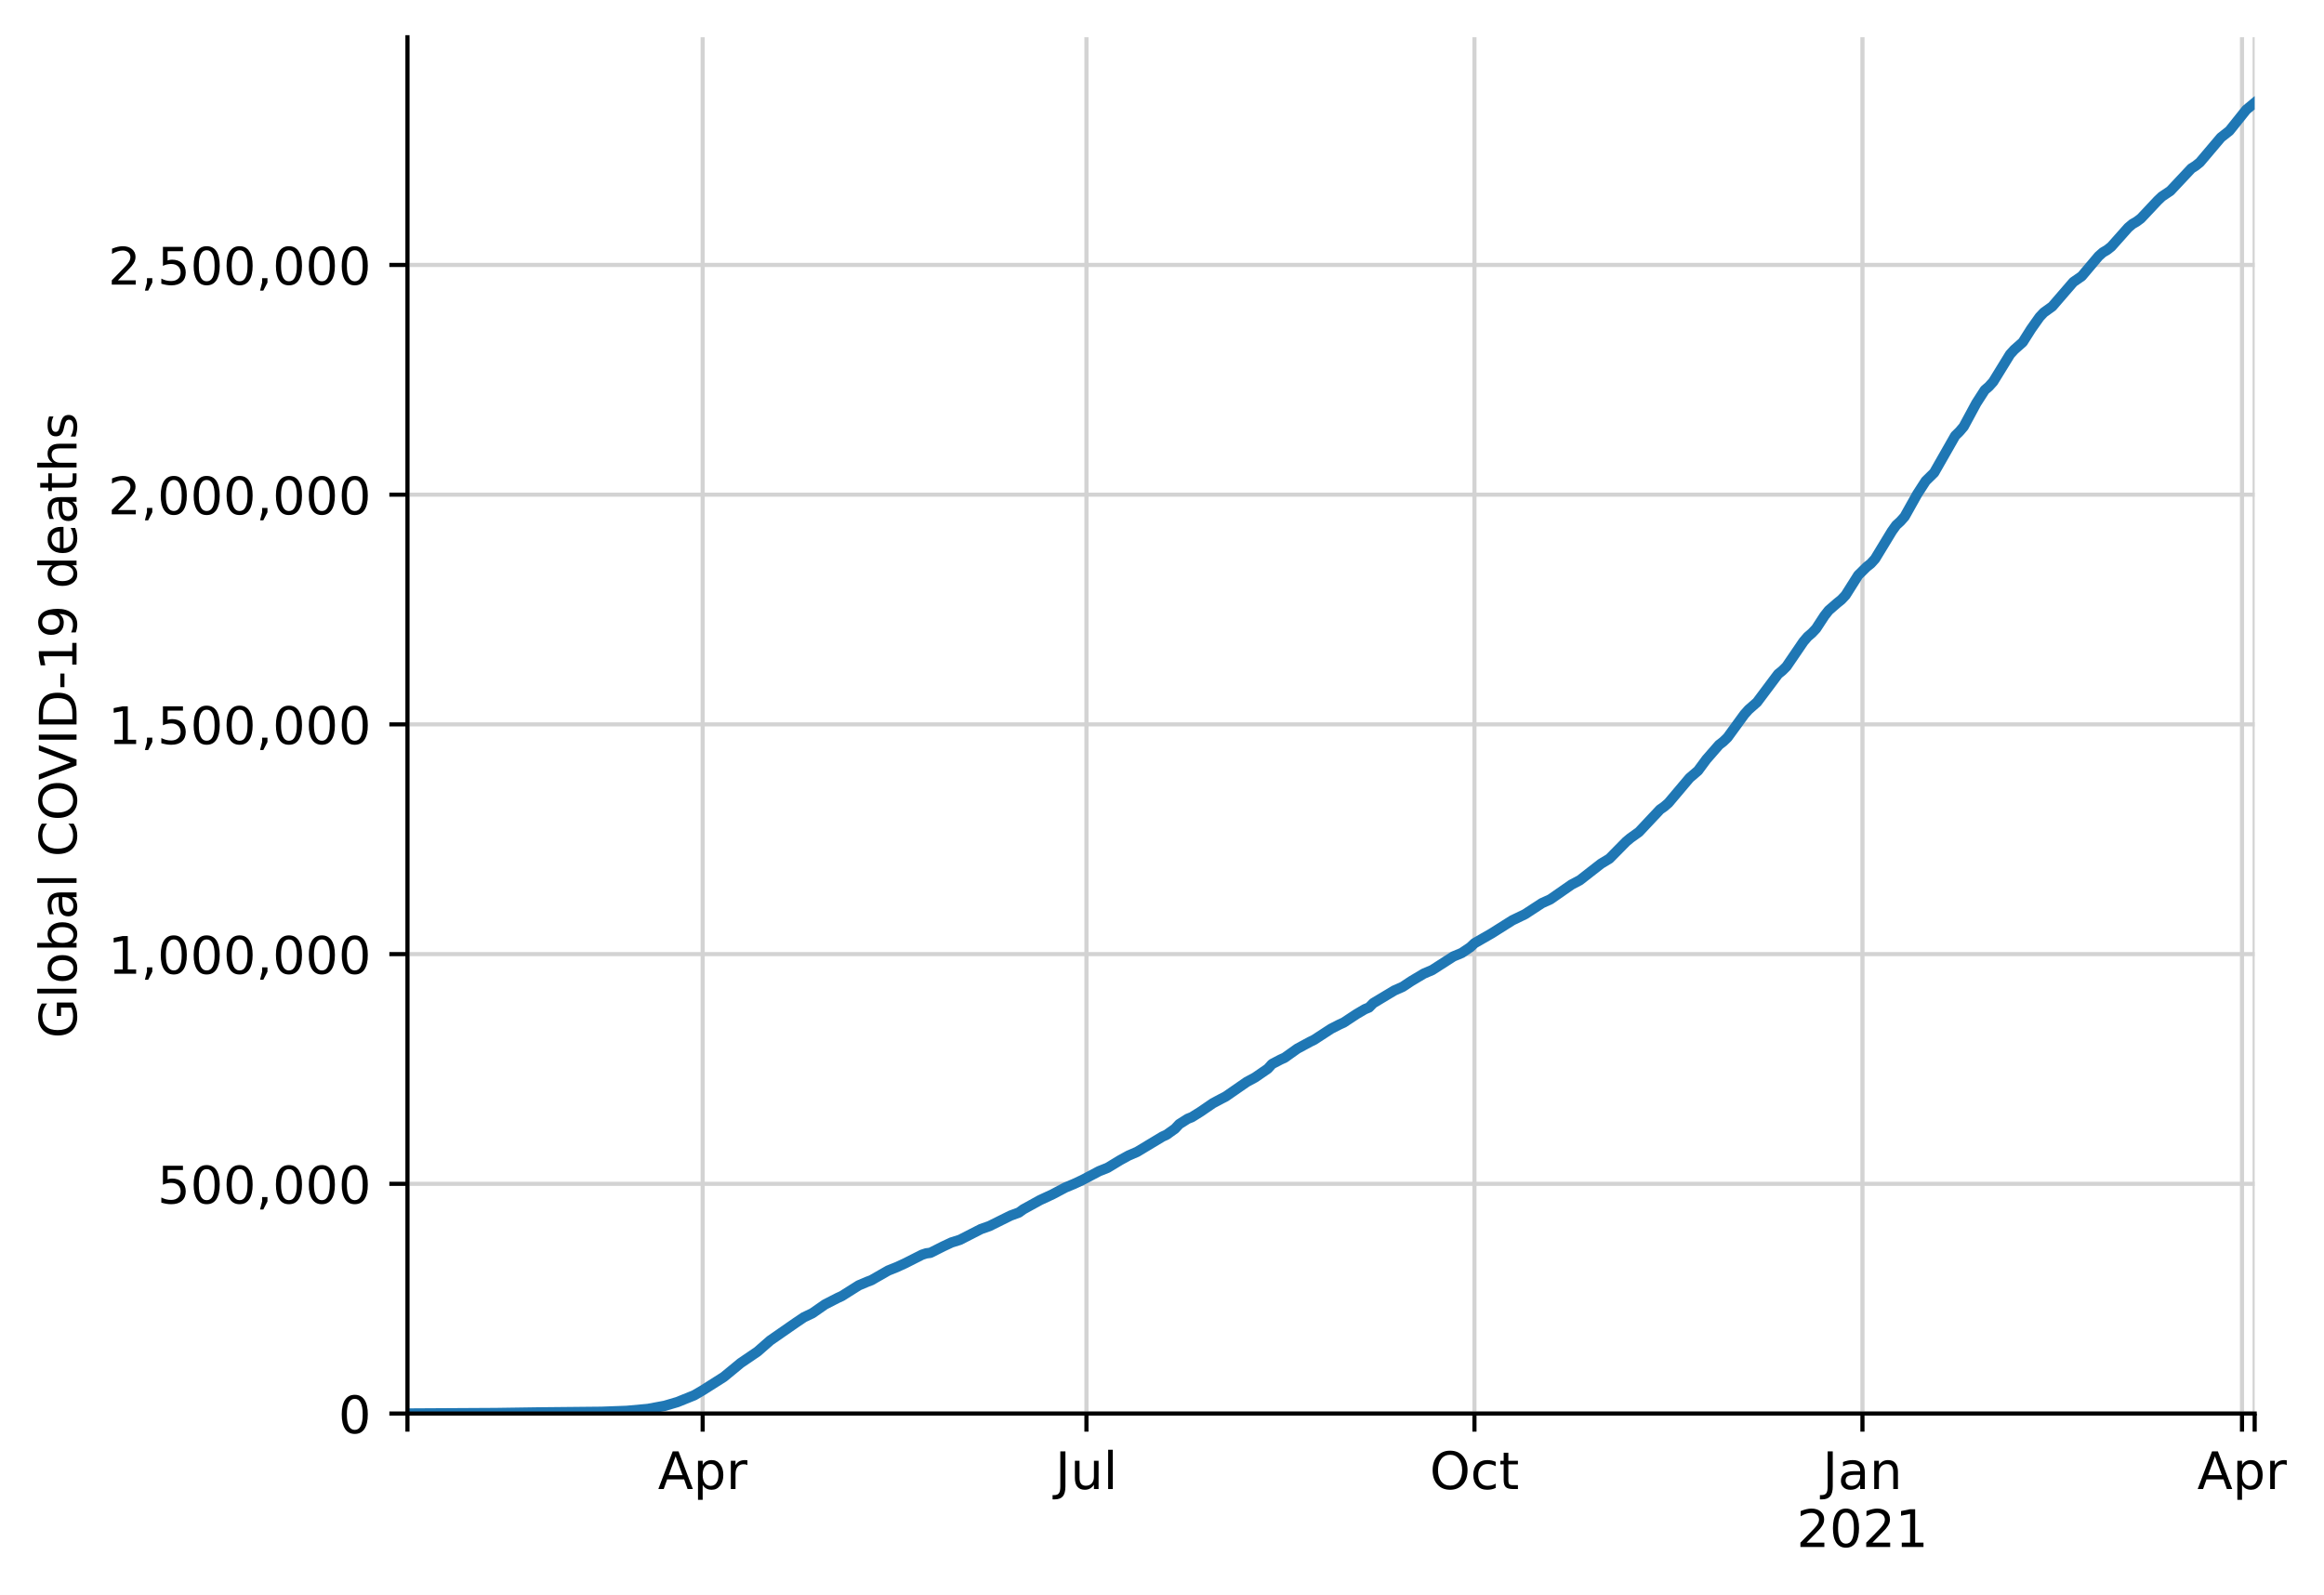
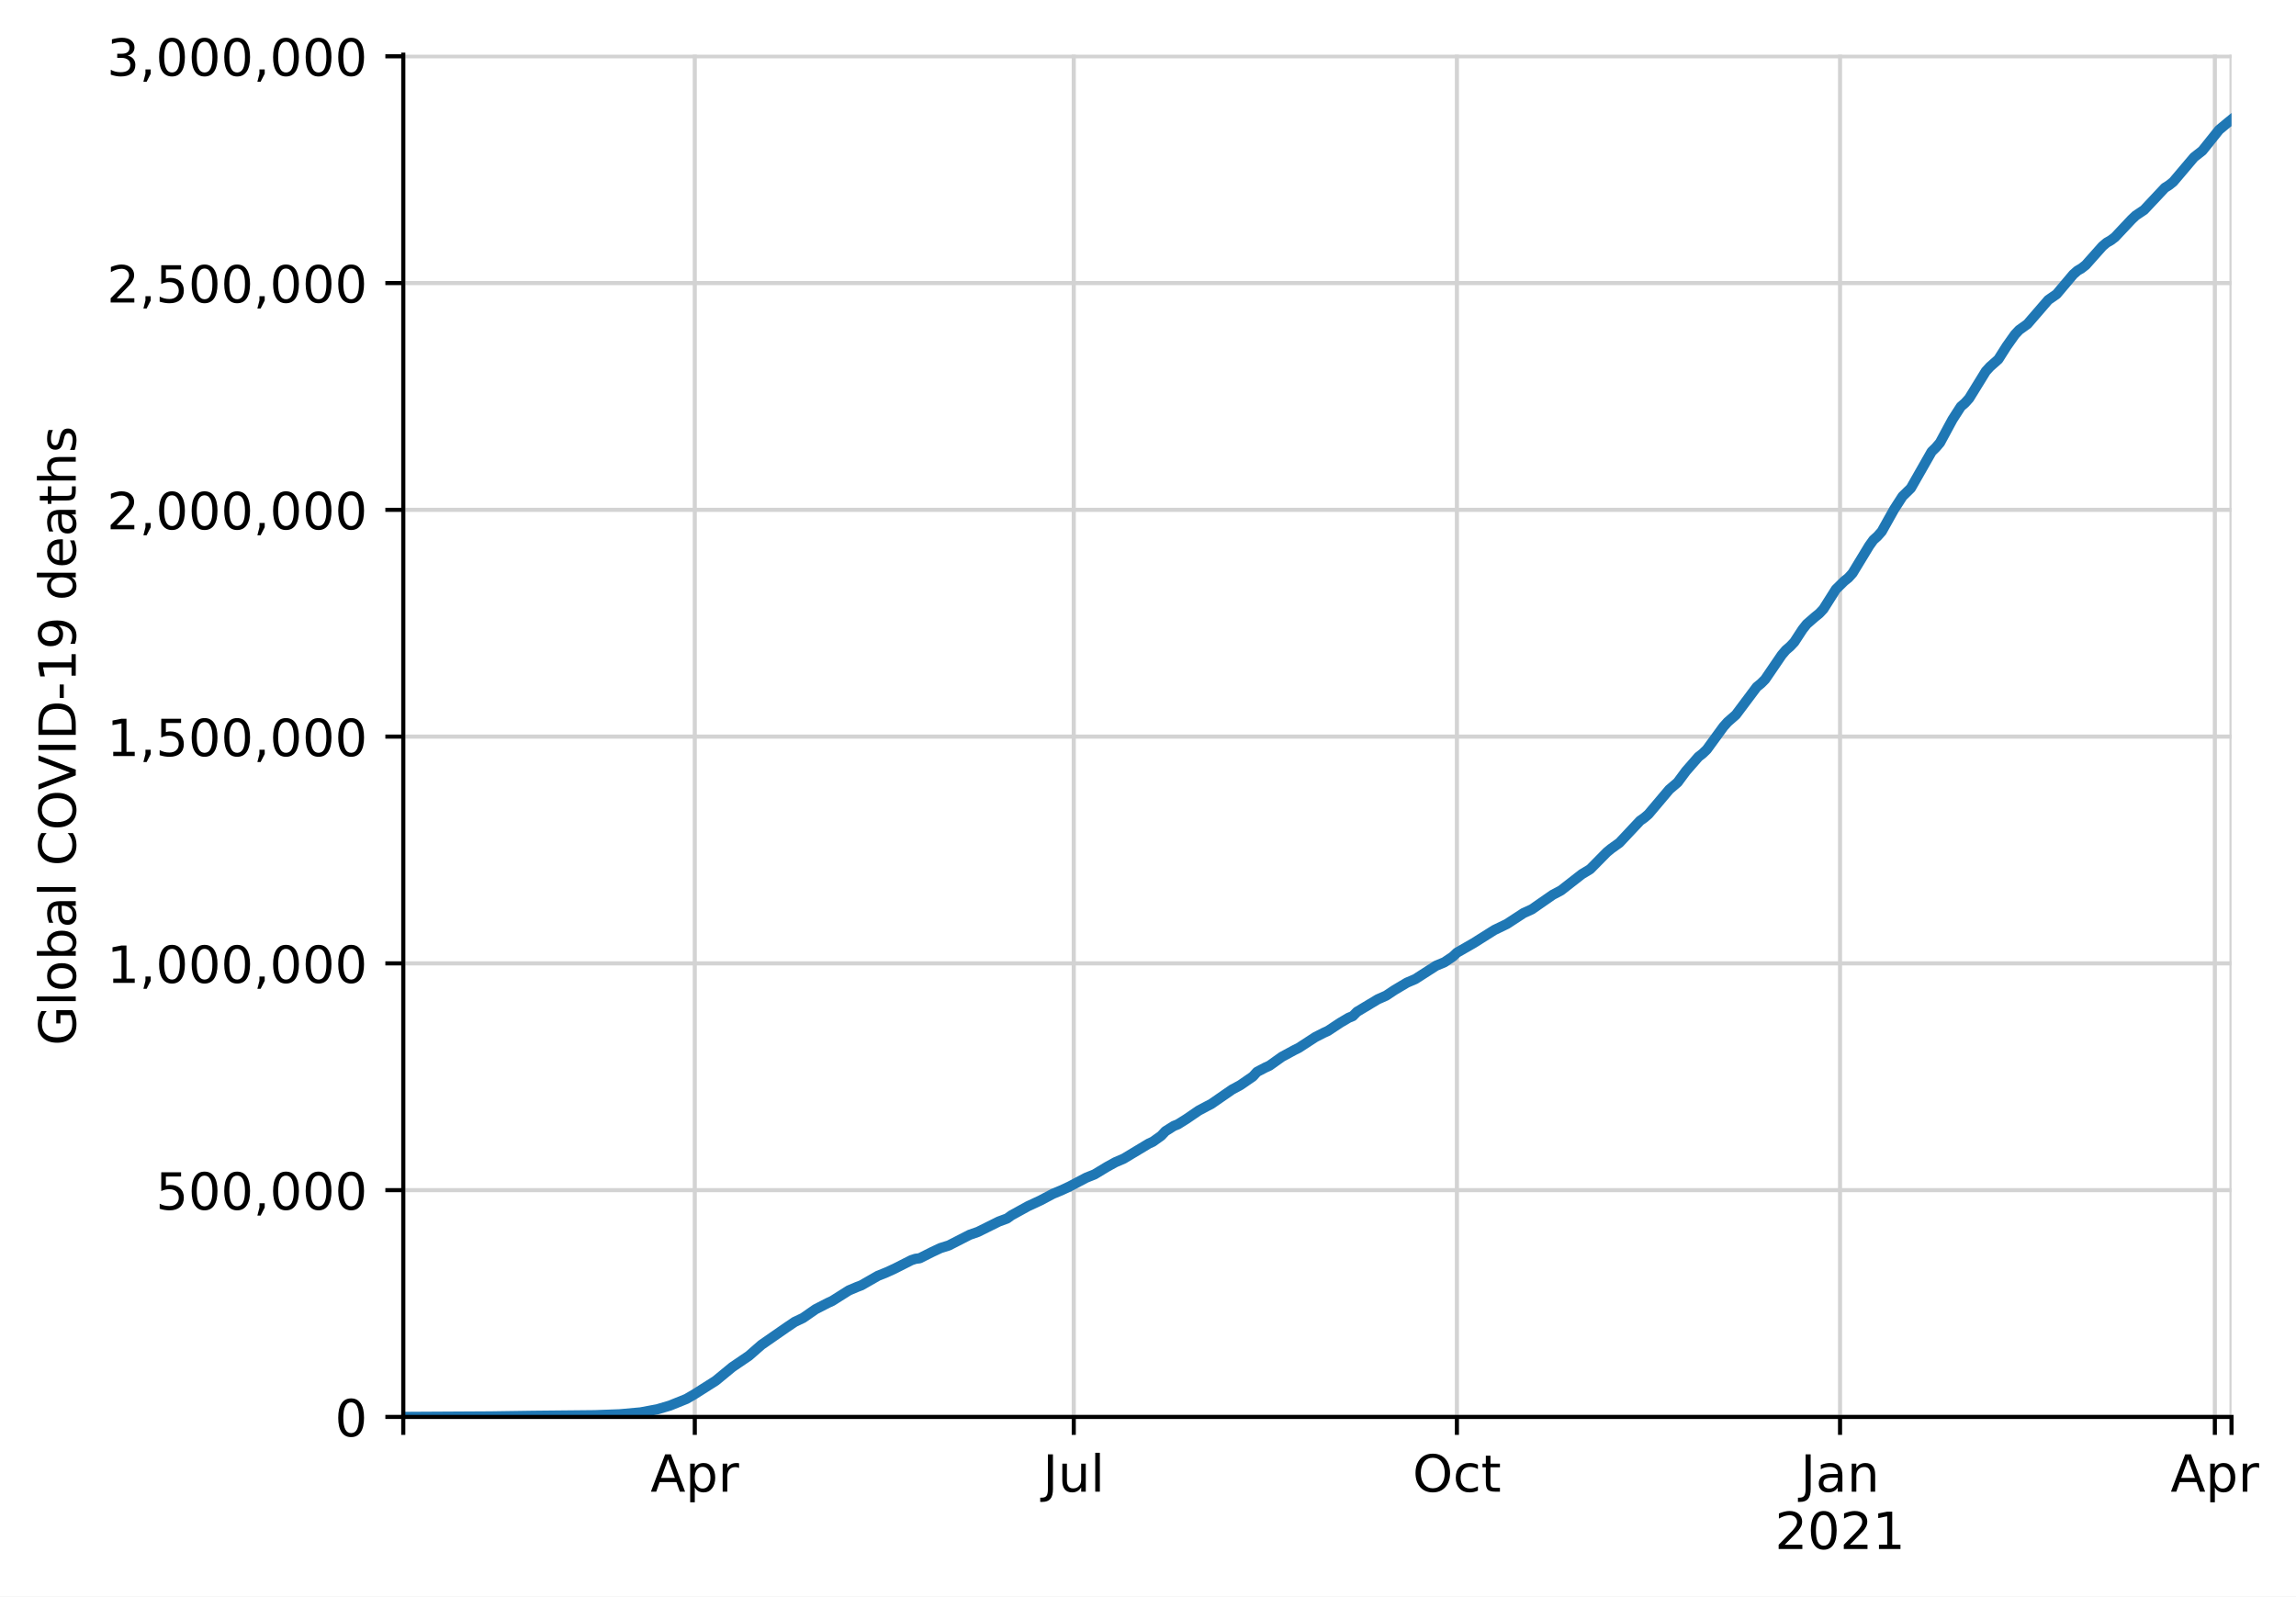
- <svg xmlns="http://www.w3.org/2000/svg" xmlns:xlink="http://www.w3.org/1999/xlink" height="308.388pt" version="1.1" viewBox="0 0 449.296 308.388" width="449.296pt">
+ <svg xmlns="http://www.w3.org/2000/svg" xmlns:xlink="http://www.w3.org/1999/xlink" height="311.87pt" version="1.1" viewBox="0 0 448.488 311.87" width="448.488pt">
  <defs>
    <style type="text/css">
*{stroke-linecap:butt;stroke-linejoin:round;}
  </style>
  </defs>
  <g id="figure_1">
    <g id="patch_1">
-       <path d="M 0 308.388  L 449.296 308.388  L 449.296 0  L 0 0  z " style="fill:#ffffff;" />
+       <path d="M 0 311.87  L 448.488 311.87  L 448.488 0  L 0 0  z " style="fill:#ffffff;" />
    </g>
    <g id="axes_1">
      <g id="patch_2">
-         <path d="M 78.772 273.312  L 435.892 273.312  L 435.892 7.2  L 78.772 7.2  z " style="fill:#ffffff;" />
+         <path d="M 78.772 276.794  L 435.892 276.794  L 435.892 10.682  L 78.772 10.682  z " style="fill:#ffffff;" />
      </g>
      <g id="matplotlib.axis_1">
        <g id="xtick_1">
          <g id="line2d_1">
-             <path clip-path="url(#pf8156d04ae)" d="M 78.772 273.312  L 78.772 7.2  " style="fill:none;stroke:#d3d3d3;stroke-linecap:square;stroke-width:0.8;" />
+             <path clip-path="url(#p4ce28cf9b6)" d="M 78.772 276.794  L 78.772 10.682  " style="fill:none;stroke:#d3d3d3;stroke-linecap:square;stroke-width:0.8;" />
          </g>
          <g id="line2d_2">
            <defs>
-               <path d="M 0 0  L 0 3.5  " id="mb084c9fdd0" style="stroke:#000000;stroke-width:0.8;" />
-             </defs>
-             <g>
-               <use style="stroke:#000000;stroke-width:0.8;" x="78.772" xlink:href="#mb084c9fdd0" y="273.312" />
+               <path d="M 0 0  L 0 3.5  " id="m5eae4b0a4f" style="stroke:#000000;stroke-width:0.8;" />
+             </defs>
+             <g>
+               <use style="stroke:#000000;stroke-width:0.8;" x="78.772" xlink:href="#m5eae4b0a4f" y="276.794" />
            </g>
          </g>
        </g>
        <g id="xtick_2">
          <g id="line2d_3">
-             <path clip-path="url(#pf8156d04ae)" d="M 135.846 273.312  L 135.846 7.2  " style="fill:none;stroke:#d3d3d3;stroke-linecap:square;stroke-width:0.8;" />
+             <path clip-path="url(#p4ce28cf9b6)" d="M 135.716 276.794  L 135.716 10.682  " style="fill:none;stroke:#d3d3d3;stroke-linecap:square;stroke-width:0.8;" />
          </g>
          <g id="line2d_4">
            <g>
-               <use style="stroke:#000000;stroke-width:0.8;" x="135.846" xlink:href="#mb084c9fdd0" y="273.312" />
+               <use style="stroke:#000000;stroke-width:0.8;" x="135.716" xlink:href="#m5eae4b0a4f" y="276.794" />
            </g>
          </g>
          <g id="text_1">
            <defs>
              <path d="M 34.188 63.188  L 20.797 26.906  L 47.609 26.906  z M 28.609 72.906  L 39.797 72.906  L 67.578 0  L 57.328 0  L 50.688 18.703  L 17.828 18.703  L 11.188 0  L 0.781 0  z " id="DejaVuSans-65" />
              <path d="M 18.109 8.203  L 18.109 -20.797  L 9.078 -20.797  L 9.078 54.688  L 18.109 54.688  L 18.109 46.391  Q 20.953 51.266 25.266 53.625  Q 29.594 56 35.594 56  Q 45.562 56 51.781 48.094  Q 58.016 40.188 58.016 27.297  Q 58.016 14.406 51.781 6.484  Q 45.562 -1.422 35.594 -1.422  Q 29.594 -1.422 25.266 0.953  Q 20.953 3.328 18.109 8.203  z M 48.688 27.297  Q 48.688 37.203 44.609 42.844  Q 40.531 48.484 33.406 48.484  Q 26.266 48.484 22.188 42.844  Q 18.109 37.203 18.109 27.297  Q 18.109 17.391 22.188 11.75  Q 26.266 6.109 33.406 6.109  Q 40.531 6.109 44.609 11.75  Q 48.688 17.391 48.688 27.297  z " id="DejaVuSans-112" />
              <path d="M 41.109 46.297  Q 39.594 47.172 37.812 47.578  Q 36.031 48 33.891 48  Q 26.266 48 22.188 43.047  Q 18.109 38.094 18.109 28.812  L 18.109 0  L 9.078 0  L 9.078 54.688  L 18.109 54.688  L 18.109 46.188  Q 20.953 51.172 25.484 53.578  Q 30.031 56 36.531 56  Q 37.453 56 38.578 55.875  Q 39.703 55.766 41.062 55.516  z " id="DejaVuSans-114" />
            </defs>
-             <g transform="translate(127.1958 287.9104)scale(0.1 -0.1)">
+             <g transform="translate(127.0658 291.3924)scale(0.1 -0.1)">
              <use xlink:href="#DejaVuSans-65" />
              <use x="68.408" xlink:href="#DejaVuSans-112" />
              <use x="131.885" xlink:href="#DejaVuSans-114" />
            </g>
          </g>
        </g>
        <g id="xtick_3">
          <g id="line2d_5">
-             <path clip-path="url(#pf8156d04ae)" d="M 210.042 273.312  L 210.042 7.2  " style="fill:none;stroke:#d3d3d3;stroke-linecap:square;stroke-width:0.8;" />
+             <path clip-path="url(#p4ce28cf9b6)" d="M 209.743 276.794  L 209.743 10.682  " style="fill:none;stroke:#d3d3d3;stroke-linecap:square;stroke-width:0.8;" />
          </g>
          <g id="line2d_6">
            <g>
-               <use style="stroke:#000000;stroke-width:0.8;" x="210.042" xlink:href="#mb084c9fdd0" y="273.312" />
+               <use style="stroke:#000000;stroke-width:0.8;" x="209.743" xlink:href="#m5eae4b0a4f" y="276.794" />
            </g>
          </g>
          <g id="text_2">
            <defs>
              <path d="M 9.812 72.906  L 19.672 72.906  L 19.672 5.078  Q 19.672 -8.109 14.672 -14.062  Q 9.672 -20.016 -1.422 -20.016  L -5.172 -20.016  L -5.172 -11.719  L -2.094 -11.719  Q 4.438 -11.719 7.125 -8.047  Q 9.812 -4.391 9.812 5.078  z " id="DejaVuSans-74" />
              <path d="M 8.5 21.578  L 8.5 54.688  L 17.484 54.688  L 17.484 21.922  Q 17.484 14.156 20.5 10.266  Q 23.531 6.391 29.594 6.391  Q 36.859 6.391 41.078 11.031  Q 45.312 15.672 45.312 23.688  L 45.312 54.688  L 54.297 54.688  L 54.297 0  L 45.312 0  L 45.312 8.406  Q 42.047 3.422 37.719 1  Q 33.406 -1.422 27.688 -1.422  Q 18.266 -1.422 13.375 4.438  Q 8.5 10.297 8.5 21.578  z M 31.109 56  z " id="DejaVuSans-117" />
              <path d="M 9.422 75.984  L 18.406 75.984  L 18.406 0  L 9.422 0  z " id="DejaVuSans-108" />
            </defs>
-             <g transform="translate(204.0092 287.9104)scale(0.1 -0.1)">
+             <g transform="translate(203.7102 291.3924)scale(0.1 -0.1)">
              <use xlink:href="#DejaVuSans-74" />
              <use x="29.492" xlink:href="#DejaVuSans-117" />
              <use x="92.871" xlink:href="#DejaVuSans-108" />
            </g>
          </g>
        </g>
        <g id="xtick_4">
          <g id="line2d_7">
-             <path clip-path="url(#pf8156d04ae)" d="M 285.054 273.312  L 285.054 7.2  " style="fill:none;stroke:#d3d3d3;stroke-linecap:square;stroke-width:0.8;" />
+             <path clip-path="url(#p4ce28cf9b6)" d="M 284.584 276.794  L 284.584 10.682  " style="fill:none;stroke:#d3d3d3;stroke-linecap:square;stroke-width:0.8;" />
          </g>
          <g id="line2d_8">
            <g>
-               <use style="stroke:#000000;stroke-width:0.8;" x="285.054" xlink:href="#mb084c9fdd0" y="273.312" />
+               <use style="stroke:#000000;stroke-width:0.8;" x="284.584" xlink:href="#m5eae4b0a4f" y="276.794" />
            </g>
          </g>
          <g id="text_3">
            <defs>
              <path d="M 39.406 66.219  Q 28.656 66.219 22.328 58.203  Q 16.016 50.203 16.016 36.375  Q 16.016 22.609 22.328 14.594  Q 28.656 6.594 39.406 6.594  Q 50.141 6.594 56.422 14.594  Q 62.703 22.609 62.703 36.375  Q 62.703 50.203 56.422 58.203  Q 50.141 66.219 39.406 66.219  z M 39.406 74.219  Q 54.734 74.219 63.906 63.938  Q 73.094 53.656 73.094 36.375  Q 73.094 19.141 63.906 8.859  Q 54.734 -1.422 39.406 -1.422  Q 24.031 -1.422 14.812 8.828  Q 5.609 19.094 5.609 36.375  Q 5.609 53.656 14.812 63.938  Q 24.031 74.219 39.406 74.219  z " id="DejaVuSans-79" />
              <path d="M 48.781 52.594  L 48.781 44.188  Q 44.969 46.297 41.141 47.344  Q 37.312 48.391 33.406 48.391  Q 24.656 48.391 19.812 42.844  Q 14.984 37.312 14.984 27.297  Q 14.984 17.281 19.812 11.734  Q 24.656 6.203 33.406 6.203  Q 37.312 6.203 41.141 7.25  Q 44.969 8.297 48.781 10.406  L 48.781 2.094  Q 45.016 0.344 40.984 -0.531  Q 36.969 -1.422 32.422 -1.422  Q 20.062 -1.422 12.781 6.344  Q 5.516 14.109 5.516 27.297  Q 5.516 40.672 12.859 48.328  Q 20.219 56 33.016 56  Q 37.156 56 41.109 55.141  Q 45.062 54.297 48.781 52.594  z " id="DejaVuSans-99" />
              <path d="M 18.312 70.219  L 18.312 54.688  L 36.812 54.688  L 36.812 47.703  L 18.312 47.703  L 18.312 18.016  Q 18.312 11.328 20.141 9.422  Q 21.969 7.516 27.594 7.516  L 36.812 7.516  L 36.812 0  L 27.594 0  Q 17.188 0 13.234 3.875  Q 9.281 7.766 9.281 18.016  L 9.281 47.703  L 2.688 47.703  L 2.688 54.688  L 9.281 54.688  L 9.281 70.219  z " id="DejaVuSans-116" />
            </defs>
-             <g transform="translate(276.4082 287.9104)scale(0.1 -0.1)">
+             <g transform="translate(275.9383 291.3924)scale(0.1 -0.1)">
              <use xlink:href="#DejaVuSans-79" />
              <use x="78.711" xlink:href="#DejaVuSans-99" />
              <use x="133.691" xlink:href="#DejaVuSans-116" />
            </g>
          </g>
        </g>
        <g id="xtick_5">
          <g id="line2d_9">
-             <path clip-path="url(#pf8156d04ae)" d="M 360.065 273.312  L 360.065 7.2  " style="fill:none;stroke:#d3d3d3;stroke-linecap:square;stroke-width:0.8;" />
+             <path clip-path="url(#p4ce28cf9b6)" d="M 359.424 276.794  L 359.424 10.682  " style="fill:none;stroke:#d3d3d3;stroke-linecap:square;stroke-width:0.8;" />
          </g>
          <g id="line2d_10">
            <g>
-               <use style="stroke:#000000;stroke-width:0.8;" x="360.065" xlink:href="#mb084c9fdd0" y="273.312" />
+               <use style="stroke:#000000;stroke-width:0.8;" x="359.424" xlink:href="#m5eae4b0a4f" y="276.794" />
            </g>
          </g>
          <g id="text_4">
            <defs>
              <path d="M 34.281 27.484  Q 23.391 27.484 19.188 25  Q 14.984 22.516 14.984 16.5  Q 14.984 11.719 18.141 8.906  Q 21.297 6.109 26.703 6.109  Q 34.188 6.109 38.703 11.406  Q 43.219 16.703 43.219 25.484  L 43.219 27.484  z M 52.203 31.203  L 52.203 0  L 43.219 0  L 43.219 8.297  Q 40.141 3.328 35.547 0.953  Q 30.953 -1.422 24.312 -1.422  Q 15.922 -1.422 10.953 3.297  Q 6 8.016 6 15.922  Q 6 25.141 12.172 29.828  Q 18.359 34.516 30.609 34.516  L 43.219 34.516  L 43.219 35.406  Q 43.219 41.609 39.141 45  Q 35.062 48.391 27.688 48.391  Q 23 48.391 18.547 47.266  Q 14.109 46.141 10.016 43.891  L 10.016 52.203  Q 14.938 54.109 19.578 55.047  Q 24.219 56 28.609 56  Q 40.484 56 46.344 49.844  Q 52.203 43.703 52.203 31.203  z " id="DejaVuSans-97" />
              <path d="M 54.891 33.016  L 54.891 0  L 45.906 0  L 45.906 32.719  Q 45.906 40.484 42.875 44.328  Q 39.844 48.188 33.797 48.188  Q 26.516 48.188 22.312 43.547  Q 18.109 38.922 18.109 30.906  L 18.109 0  L 9.078 0  L 9.078 54.688  L 18.109 54.688  L 18.109 46.188  Q 21.344 51.125 25.703 53.562  Q 30.078 56 35.797 56  Q 45.219 56 50.047 50.172  Q 54.891 44.344 54.891 33.016  z " id="DejaVuSans-110" />
            </defs>
-             <g transform="translate(352.3572 287.9104)scale(0.1 -0.1)">
+             <g transform="translate(351.7165 291.3924)scale(0.1 -0.1)">
              <use xlink:href="#DejaVuSans-74" />
              <use x="29.492" xlink:href="#DejaVuSans-97" />
              <use x="90.771" xlink:href="#DejaVuSans-110" />
            </g>
            <defs>
              <path d="M 19.188 8.297  L 53.609 8.297  L 53.609 0  L 7.328 0  L 7.328 8.297  Q 12.938 14.109 22.625 23.891  Q 32.328 33.688 34.812 36.531  Q 39.547 41.844 41.422 45.531  Q 43.312 49.219 43.312 52.781  Q 43.312 58.594 39.234 62.25  Q 35.156 65.922 28.609 65.922  Q 23.969 65.922 18.812 64.312  Q 13.672 62.703 7.812 59.422  L 7.812 69.391  Q 13.766 71.781 18.938 73  Q 24.125 74.219 28.422 74.219  Q 39.75 74.219 46.484 68.547  Q 53.219 62.891 53.219 53.422  Q 53.219 48.922 51.531 44.891  Q 49.859 40.875 45.406 35.406  Q 44.188 33.984 37.641 27.219  Q 31.109 20.453 19.188 8.297  z " id="DejaVuSans-50" />
              <path d="M 31.781 66.406  Q 24.172 66.406 20.328 58.906  Q 16.5 51.422 16.5 36.375  Q 16.5 21.391 20.328 13.891  Q 24.172 6.391 31.781 6.391  Q 39.453 6.391 43.281 13.891  Q 47.125 21.391 47.125 36.375  Q 47.125 51.422 43.281 58.906  Q 39.453 66.406 31.781 66.406  z M 31.781 74.219  Q 44.047 74.219 50.516 64.516  Q 56.984 54.828 56.984 36.375  Q 56.984 17.969 50.516 8.266  Q 44.047 -1.422 31.781 -1.422  Q 19.531 -1.422 13.062 8.266  Q 6.594 17.969 6.594 36.375  Q 6.594 54.828 13.062 64.516  Q 19.531 74.219 31.781 74.219  z " id="DejaVuSans-48" />
              <path d="M 12.406 8.297  L 28.516 8.297  L 28.516 63.922  L 10.984 60.406  L 10.984 69.391  L 28.422 72.906  L 38.281 72.906  L 38.281 8.297  L 54.391 8.297  L 54.391 0  L 12.406 0  z " id="DejaVuSans-49" />
            </defs>
-             <g transform="translate(347.34 299.1082)scale(0.1 -0.1)">
+             <g transform="translate(346.6993 302.5902)scale(0.1 -0.1)">
              <use xlink:href="#DejaVuSans-50" />
              <use x="63.623" xlink:href="#DejaVuSans-48" />
              <use x="127.246" xlink:href="#DejaVuSans-50" />
              <use x="190.869" xlink:href="#DejaVuSans-49" />
            </g>
          </g>
        </g>
        <g id="xtick_6">
          <g id="line2d_11">
-             <path clip-path="url(#pf8156d04ae)" d="M 433.446 273.312  L 433.446 7.2  " style="fill:none;stroke:#d3d3d3;stroke-linecap:square;stroke-width:0.8;" />
+             <path clip-path="url(#p4ce28cf9b6)" d="M 432.638 276.794  L 432.638 10.682  " style="fill:none;stroke:#d3d3d3;stroke-linecap:square;stroke-width:0.8;" />
          </g>
          <g id="line2d_12">
            <g>
-               <use style="stroke:#000000;stroke-width:0.8;" x="433.446" xlink:href="#mb084c9fdd0" y="273.312" />
+               <use style="stroke:#000000;stroke-width:0.8;" x="432.638" xlink:href="#m5eae4b0a4f" y="276.794" />
            </g>
          </g>
          <g id="text_5">
-             <g transform="translate(424.7958 287.9104)scale(0.1 -0.1)">
+             <g transform="translate(423.9879 291.3924)scale(0.1 -0.1)">
              <use xlink:href="#DejaVuSans-65" />
              <use x="68.408" xlink:href="#DejaVuSans-112" />
              <use x="131.885" xlink:href="#DejaVuSans-114" />
            </g>
          </g>
        </g>
        <g id="xtick_7">
          <g id="line2d_13">
-             <path clip-path="url(#pf8156d04ae)" d="M 435.892 273.312  L 435.892 7.2  " style="fill:none;stroke:#d3d3d3;stroke-linecap:square;stroke-width:0.8;" />
+             <path clip-path="url(#p4ce28cf9b6)" d="M 435.892 276.794  L 435.892 10.682  " style="fill:none;stroke:#d3d3d3;stroke-linecap:square;stroke-width:0.8;" />
          </g>
          <g id="line2d_14">
            <g>
-               <use style="stroke:#000000;stroke-width:0.8;" x="435.892" xlink:href="#mb084c9fdd0" y="273.312" />
+               <use style="stroke:#000000;stroke-width:0.8;" x="435.892" xlink:href="#m5eae4b0a4f" y="276.794" />
            </g>
          </g>
        </g>
      </g>
      <g id="matplotlib.axis_2">
        <g id="ytick_1">
          <g id="line2d_15">
-             <path clip-path="url(#pf8156d04ae)" d="M 78.772 273.312  L 435.892 273.312  " style="fill:none;stroke:#d3d3d3;stroke-linecap:square;stroke-width:0.8;" />
+             <path clip-path="url(#p4ce28cf9b6)" d="M 78.772 276.794  L 435.892 276.794  " style="fill:none;stroke:#d3d3d3;stroke-linecap:square;stroke-width:0.8;" />
          </g>
          <g id="line2d_16">
            <defs>
-               <path d="M 0 0  L -3.5 0  " id="m53f16eb6ca" style="stroke:#000000;stroke-width:0.8;" />
-             </defs>
-             <g>
-               <use style="stroke:#000000;stroke-width:0.8;" x="78.772" xlink:href="#m53f16eb6ca" y="273.312" />
+               <path d="M 0 0  L -3.5 0  " id="m773381e8d7" style="stroke:#000000;stroke-width:0.8;" />
+             </defs>
+             <g>
+               <use style="stroke:#000000;stroke-width:0.8;" x="78.772" xlink:href="#m773381e8d7" y="276.794" />
            </g>
          </g>
          <g id="text_6">
-             <g transform="translate(65.40937 277.1112)scale(0.1 -0.1)">
+             <g transform="translate(65.40937 280.5932)scale(0.1 -0.1)">
              <use xlink:href="#DejaVuSans-48" />
            </g>
          </g>
        </g>
        <g id="ytick_2">
          <g id="line2d_17">
-             <path clip-path="url(#pf8156d04ae)" d="M 78.772 228.895  L 435.892 228.895  " style="fill:none;stroke:#d3d3d3;stroke-linecap:square;stroke-width:0.8;" />
+             <path clip-path="url(#p4ce28cf9b6)" d="M 78.772 232.495  L 435.892 232.495  " style="fill:none;stroke:#d3d3d3;stroke-linecap:square;stroke-width:0.8;" />
          </g>
          <g id="line2d_18">
            <g>
-               <use style="stroke:#000000;stroke-width:0.8;" x="78.772" xlink:href="#m53f16eb6ca" y="228.895" />
+               <use style="stroke:#000000;stroke-width:0.8;" x="78.772" xlink:href="#m773381e8d7" y="232.495" />
            </g>
          </g>
          <g id="text_7">
            <defs>
              <path d="M 10.797 72.906  L 49.516 72.906  L 49.516 64.594  L 19.828 64.594  L 19.828 46.734  Q 21.969 47.469 24.109 47.828  Q 26.266 48.188 28.422 48.188  Q 40.625 48.188 47.75 41.5  Q 54.891 34.812 54.891 23.391  Q 54.891 11.625 47.562 5.094  Q 40.234 -1.422 26.906 -1.422  Q 22.312 -1.422 17.547 -0.641  Q 12.797 0.141 7.719 1.703  L 7.719 11.625  Q 12.109 9.234 16.797 8.062  Q 21.484 6.891 26.703 6.891  Q 35.156 6.891 40.078 11.328  Q 45.016 15.766 45.016 23.391  Q 45.016 31 40.078 35.438  Q 35.156 39.891 26.703 39.891  Q 22.75 39.891 18.812 39.016  Q 14.891 38.141 10.797 36.281  z " id="DejaVuSans-53" />
              <path d="M 11.719 12.406  L 22.016 12.406  L 22.016 4  L 14.016 -11.625  L 7.719 -11.625  L 11.719 4  z " id="DejaVuSans-44" />
            </defs>
-             <g transform="translate(30.41875 232.6946)scale(0.1 -0.1)">
+             <g transform="translate(30.41875 236.2941)scale(0.1 -0.1)">
              <use xlink:href="#DejaVuSans-53" />
              <use x="63.623" xlink:href="#DejaVuSans-48" />
              <use x="127.246" xlink:href="#DejaVuSans-48" />
              <use x="190.869" xlink:href="#DejaVuSans-44" />
              <use x="222.656" xlink:href="#DejaVuSans-48" />
              <use x="286.279" xlink:href="#DejaVuSans-48" />
              <use x="349.902" xlink:href="#DejaVuSans-48" />
            </g>
          </g>
        </g>
        <g id="ytick_3">
          <g id="line2d_19">
-             <path clip-path="url(#pf8156d04ae)" d="M 78.772 184.479  L 435.892 184.479  " style="fill:none;stroke:#d3d3d3;stroke-linecap:square;stroke-width:0.8;" />
+             <path clip-path="url(#p4ce28cf9b6)" d="M 78.772 188.196  L 435.892 188.196  " style="fill:none;stroke:#d3d3d3;stroke-linecap:square;stroke-width:0.8;" />
          </g>
          <g id="line2d_20">
            <g>
-               <use style="stroke:#000000;stroke-width:0.8;" x="78.772" xlink:href="#m53f16eb6ca" y="184.479" />
+               <use style="stroke:#000000;stroke-width:0.8;" x="78.772" xlink:href="#m773381e8d7" y="188.196" />
            </g>
          </g>
          <g id="text_8">
-             <g transform="translate(20.87813 188.278)scale(0.1 -0.1)">
+             <g transform="translate(20.87813 191.9949)scale(0.1 -0.1)">
              <use xlink:href="#DejaVuSans-49" />
              <use x="63.623" xlink:href="#DejaVuSans-44" />
              <use x="95.41" xlink:href="#DejaVuSans-48" />
              <use x="159.033" xlink:href="#DejaVuSans-48" />
              <use x="222.656" xlink:href="#DejaVuSans-48" />
              <use x="286.279" xlink:href="#DejaVuSans-44" />
              <use x="318.066" xlink:href="#DejaVuSans-48" />
              <use x="381.689" xlink:href="#DejaVuSans-48" />
              <use x="445.312" xlink:href="#DejaVuSans-48" />
            </g>
          </g>
        </g>
        <g id="ytick_4">
          <g id="line2d_21">
-             <path clip-path="url(#pf8156d04ae)" d="M 78.772 140.062  L 435.892 140.062  " style="fill:none;stroke:#d3d3d3;stroke-linecap:square;stroke-width:0.8;" />
+             <path clip-path="url(#p4ce28cf9b6)" d="M 78.772 143.897  L 435.892 143.897  " style="fill:none;stroke:#d3d3d3;stroke-linecap:square;stroke-width:0.8;" />
          </g>
          <g id="line2d_22">
            <g>
-               <use style="stroke:#000000;stroke-width:0.8;" x="78.772" xlink:href="#m53f16eb6ca" y="140.062" />
+               <use style="stroke:#000000;stroke-width:0.8;" x="78.772" xlink:href="#m773381e8d7" y="143.897" />
            </g>
          </g>
          <g id="text_9">
-             <g transform="translate(20.87813 143.8614)scale(0.1 -0.1)">
+             <g transform="translate(20.87813 147.6958)scale(0.1 -0.1)">
              <use xlink:href="#DejaVuSans-49" />
              <use x="63.623" xlink:href="#DejaVuSans-44" />
              <use x="95.41" xlink:href="#DejaVuSans-53" />
              <use x="159.033" xlink:href="#DejaVuSans-48" />
              <use x="222.656" xlink:href="#DejaVuSans-48" />
              <use x="286.279" xlink:href="#DejaVuSans-44" />
              <use x="318.066" xlink:href="#DejaVuSans-48" />
              <use x="381.689" xlink:href="#DejaVuSans-48" />
              <use x="445.312" xlink:href="#DejaVuSans-48" />
            </g>
          </g>
        </g>
        <g id="ytick_5">
          <g id="line2d_23">
-             <path clip-path="url(#pf8156d04ae)" d="M 78.772 95.646  L 435.892 95.646  " style="fill:none;stroke:#d3d3d3;stroke-linecap:square;stroke-width:0.8;" />
+             <path clip-path="url(#p4ce28cf9b6)" d="M 78.772 99.597  L 435.892 99.597  " style="fill:none;stroke:#d3d3d3;stroke-linecap:square;stroke-width:0.8;" />
          </g>
          <g id="line2d_24">
            <g>
-               <use style="stroke:#000000;stroke-width:0.8;" x="78.772" xlink:href="#m53f16eb6ca" y="95.646" />
+               <use style="stroke:#000000;stroke-width:0.8;" x="78.772" xlink:href="#m773381e8d7" y="99.597" />
            </g>
          </g>
          <g id="text_10">
-             <g transform="translate(20.87813 99.44474)scale(0.1 -0.1)">
+             <g transform="translate(20.87813 103.3967)scale(0.1 -0.1)">
              <use xlink:href="#DejaVuSans-50" />
              <use x="63.623" xlink:href="#DejaVuSans-44" />
              <use x="95.41" xlink:href="#DejaVuSans-48" />
              <use x="159.033" xlink:href="#DejaVuSans-48" />
              <use x="222.656" xlink:href="#DejaVuSans-48" />
              <use x="286.279" xlink:href="#DejaVuSans-44" />
              <use x="318.066" xlink:href="#DejaVuSans-48" />
              <use x="381.689" xlink:href="#DejaVuSans-48" />
              <use x="445.312" xlink:href="#DejaVuSans-48" />
            </g>
          </g>
        </g>
        <g id="ytick_6">
          <g id="line2d_25">
-             <path clip-path="url(#pf8156d04ae)" d="M 78.772 51.229  L 435.892 51.229  " style="fill:none;stroke:#d3d3d3;stroke-linecap:square;stroke-width:0.8;" />
+             <path clip-path="url(#p4ce28cf9b6)" d="M 78.772 55.298  L 435.892 55.298  " style="fill:none;stroke:#d3d3d3;stroke-linecap:square;stroke-width:0.8;" />
          </g>
          <g id="line2d_26">
            <g>
-               <use style="stroke:#000000;stroke-width:0.8;" x="78.772" xlink:href="#m53f16eb6ca" y="51.229" />
+               <use style="stroke:#000000;stroke-width:0.8;" x="78.772" xlink:href="#m773381e8d7" y="55.298" />
            </g>
          </g>
          <g id="text_11">
-             <g transform="translate(20.87813 55.02813)scale(0.1 -0.1)">
+             <g transform="translate(20.87813 59.09756)scale(0.1 -0.1)">
              <use xlink:href="#DejaVuSans-50" />
              <use x="63.623" xlink:href="#DejaVuSans-44" />
              <use x="95.41" xlink:href="#DejaVuSans-53" />
              <use x="159.033" xlink:href="#DejaVuSans-48" />
              <use x="222.656" xlink:href="#DejaVuSans-48" />
              <use x="286.279" xlink:href="#DejaVuSans-44" />
              <use x="318.066" xlink:href="#DejaVuSans-48" />
              <use x="381.689" xlink:href="#DejaVuSans-48" />
              <use x="445.312" xlink:href="#DejaVuSans-48" />
            </g>
          </g>
        </g>
-         <g id="text_12">
+         <g id="ytick_7">
+           <g id="line2d_27">
+             <path clip-path="url(#p4ce28cf9b6)" d="M 78.772 10.999  L 435.892 10.999  " style="fill:none;stroke:#d3d3d3;stroke-linecap:square;stroke-width:0.8;" />
+           </g>
+           <g id="line2d_28">
+             <g>
+               <use style="stroke:#000000;stroke-width:0.8;" x="78.772" xlink:href="#m773381e8d7" y="10.999" />
+             </g>
+           </g>
+           <g id="text_12">
+             <defs>
+               <path d="M 40.578 39.312  Q 47.656 37.797 51.625 33  Q 55.609 28.219 55.609 21.188  Q 55.609 10.406 48.188 4.484  Q 40.766 -1.422 27.094 -1.422  Q 22.516 -1.422 17.656 -0.516  Q 12.797 0.391 7.625 2.203  L 7.625 11.719  Q 11.719 9.328 16.594 8.109  Q 21.484 6.891 26.812 6.891  Q 36.078 6.891 40.938 10.547  Q 45.797 14.203 45.797 21.188  Q 45.797 27.641 41.281 31.266  Q 36.766 34.906 28.719 34.906  L 20.219 34.906  L 20.219 43.016  L 29.109 43.016  Q 36.375 43.016 40.234 45.922  Q 44.094 48.828 44.094 54.297  Q 44.094 59.906 40.109 62.906  Q 36.141 65.922 28.719 65.922  Q 24.656 65.922 20.016 65.031  Q 15.375 64.156 9.812 62.312  L 9.812 71.094  Q 15.438 72.656 20.344 73.438  Q 25.25 74.219 29.594 74.219  Q 40.828 74.219 47.359 69.109  Q 53.906 64.016 53.906 55.328  Q 53.906 49.266 50.438 45.094  Q 46.969 40.922 40.578 39.312  z " id="DejaVuSans-51" />
+             </defs>
+             <g transform="translate(20.87813 14.79844)scale(0.1 -0.1)">
+               <use xlink:href="#DejaVuSans-51" />
+               <use x="63.623" xlink:href="#DejaVuSans-44" />
+               <use x="95.41" xlink:href="#DejaVuSans-48" />
+               <use x="159.033" xlink:href="#DejaVuSans-48" />
+               <use x="222.656" xlink:href="#DejaVuSans-48" />
+               <use x="286.279" xlink:href="#DejaVuSans-44" />
+               <use x="318.066" xlink:href="#DejaVuSans-48" />
+               <use x="381.689" xlink:href="#DejaVuSans-48" />
+               <use x="445.312" xlink:href="#DejaVuSans-48" />
+             </g>
+           </g>
+         </g>
+         <g id="text_13">
          <defs>
            <path d="M 59.516 10.406  L 59.516 29.984  L 43.406 29.984  L 43.406 38.094  L 69.281 38.094  L 69.281 6.781  Q 63.578 2.734 56.688 0.656  Q 49.812 -1.422 42 -1.422  Q 24.906 -1.422 15.25 8.562  Q 5.609 18.562 5.609 36.375  Q 5.609 54.25 15.25 64.234  Q 24.906 74.219 42 74.219  Q 49.125 74.219 55.547 72.453  Q 61.969 70.703 67.391 67.281  L 67.391 56.781  Q 61.922 61.422 55.766 63.766  Q 49.609 66.109 42.828 66.109  Q 29.438 66.109 22.719 58.641  Q 16.016 51.172 16.016 36.375  Q 16.016 21.625 22.719 14.156  Q 29.438 6.688 42.828 6.688  Q 48.047 6.688 52.141 7.594  Q 56.25 8.5 59.516 10.406  z " id="DejaVuSans-71" />
            <path d="M 30.609 48.391  Q 23.391 48.391 19.188 42.75  Q 14.984 37.109 14.984 27.297  Q 14.984 17.484 19.156 11.844  Q 23.344 6.203 30.609 6.203  Q 37.797 6.203 41.984 11.859  Q 46.188 17.531 46.188 27.297  Q 46.188 37.016 41.984 42.703  Q 37.797 48.391 30.609 48.391  z M 30.609 56  Q 42.328 56 49.016 48.375  Q 55.719 40.766 55.719 27.297  Q 55.719 13.875 49.016 6.219  Q 42.328 -1.422 30.609 -1.422  Q 18.844 -1.422 12.172 6.219  Q 5.516 13.875 5.516 27.297  Q 5.516 40.766 12.172 48.375  Q 18.844 56 30.609 56  z " id="DejaVuSans-111" />
            <path d="M 48.688 27.297  Q 48.688 37.203 44.609 42.844  Q 40.531 48.484 33.406 48.484  Q 26.266 48.484 22.188 42.844  Q 18.109 37.203 18.109 27.297  Q 18.109 17.391 22.188 11.75  Q 26.266 6.109 33.406 6.109  Q 40.531 6.109 44.609 11.75  Q 48.688 17.391 48.688 27.297  z M 18.109 46.391  Q 20.953 51.266 25.266 53.625  Q 29.594 56 35.594 56  Q 45.562 56 51.781 48.094  Q 58.016 40.188 58.016 27.297  Q 58.016 14.406 51.781 6.484  Q 45.562 -1.422 35.594 -1.422  Q 29.594 -1.422 25.266 0.953  Q 20.953 3.328 18.109 8.203  L 18.109 0  L 9.078 0  L 9.078 75.984  L 18.109 75.984  z " id="DejaVuSans-98" />
            <path id="DejaVuSans-32" />
            <path d="M 64.406 67.281  L 64.406 56.891  Q 59.422 61.531 53.781 63.812  Q 48.141 66.109 41.797 66.109  Q 29.297 66.109 22.656 58.469  Q 16.016 50.828 16.016 36.375  Q 16.016 21.969 22.656 14.328  Q 29.297 6.688 41.797 6.688  Q 48.141 6.688 53.781 8.984  Q 59.422 11.281 64.406 15.922  L 64.406 5.609  Q 59.234 2.094 53.438 0.328  Q 47.656 -1.422 41.219 -1.422  Q 24.656 -1.422 15.125 8.703  Q 5.609 18.844 5.609 36.375  Q 5.609 53.953 15.125 64.078  Q 24.656 74.219 41.219 74.219  Q 47.75 74.219 53.531 72.484  Q 59.328 70.75 64.406 67.281  z " id="DejaVuSans-67" />
            <path d="M 28.609 0  L 0.781 72.906  L 11.078 72.906  L 34.188 11.531  L 57.328 72.906  L 67.578 72.906  L 39.797 0  z " id="DejaVuSans-86" />
            <path d="M 9.812 72.906  L 19.672 72.906  L 19.672 0  L 9.812 0  z " id="DejaVuSans-73" />
            <path d="M 19.672 64.797  L 19.672 8.109  L 31.594 8.109  Q 46.688 8.109 53.688 14.938  Q 60.688 21.781 60.688 36.531  Q 60.688 51.172 53.688 57.984  Q 46.688 64.797 31.594 64.797  z M 9.812 72.906  L 30.078 72.906  Q 51.266 72.906 61.172 64.094  Q 71.094 55.281 71.094 36.531  Q 71.094 17.672 61.125 8.828  Q 51.172 0 30.078 0  L 9.812 0  z " id="DejaVuSans-68" />
            <path d="M 4.891 31.391  L 31.203 31.391  L 31.203 23.391  L 4.891 23.391  z " id="DejaVuSans-45" />
            <path d="M 10.984 1.516  L 10.984 10.5  Q 14.703 8.734 18.5 7.812  Q 22.312 6.891 25.984 6.891  Q 35.75 6.891 40.891 13.453  Q 46.047 20.016 46.781 33.406  Q 43.953 29.203 39.594 26.953  Q 35.25 24.703 29.984 24.703  Q 19.047 24.703 12.672 31.312  Q 6.297 37.938 6.297 49.422  Q 6.297 60.641 12.938 67.422  Q 19.578 74.219 30.609 74.219  Q 43.266 74.219 49.922 64.516  Q 56.594 54.828 56.594 36.375  Q 56.594 19.141 48.406 8.859  Q 40.234 -1.422 26.422 -1.422  Q 22.703 -1.422 18.891 -0.688  Q 15.094 0.047 10.984 1.516  z M 30.609 32.422  Q 37.25 32.422 41.125 36.953  Q 45.016 41.5 45.016 49.422  Q 45.016 57.281 41.125 61.844  Q 37.25 66.406 30.609 66.406  Q 23.969 66.406 20.094 61.844  Q 16.219 57.281 16.219 49.422  Q 16.219 41.5 20.094 36.953  Q 23.969 32.422 30.609 32.422  z " id="DejaVuSans-57" />
            <path d="M 45.406 46.391  L 45.406 75.984  L 54.391 75.984  L 54.391 0  L 45.406 0  L 45.406 8.203  Q 42.578 3.328 38.25 0.953  Q 33.938 -1.422 27.875 -1.422  Q 17.969 -1.422 11.734 6.484  Q 5.516 14.406 5.516 27.297  Q 5.516 40.188 11.734 48.094  Q 17.969 56 27.875 56  Q 33.938 56 38.25 53.625  Q 42.578 51.266 45.406 46.391  z M 14.797 27.297  Q 14.797 17.391 18.875 11.75  Q 22.953 6.109 30.078 6.109  Q 37.203 6.109 41.297 11.75  Q 45.406 17.391 45.406 27.297  Q 45.406 37.203 41.297 42.844  Q 37.203 48.484 30.078 48.484  Q 22.953 48.484 18.875 42.844  Q 14.797 37.203 14.797 27.297  z " id="DejaVuSans-100" />
            <path d="M 56.203 29.594  L 56.203 25.203  L 14.891 25.203  Q 15.484 15.922 20.484 11.062  Q 25.484 6.203 34.422 6.203  Q 39.594 6.203 44.453 7.469  Q 49.312 8.734 54.109 11.281  L 54.109 2.781  Q 49.266 0.734 44.188 -0.344  Q 39.109 -1.422 33.891 -1.422  Q 20.797 -1.422 13.156 6.188  Q 5.516 13.812 5.516 26.812  Q 5.516 40.234 12.766 48.109  Q 20.016 56 32.328 56  Q 43.359 56 49.781 48.891  Q 56.203 41.797 56.203 29.594  z M 47.219 32.234  Q 47.125 39.594 43.094 43.984  Q 39.062 48.391 32.422 48.391  Q 24.906 48.391 20.391 44.141  Q 15.875 39.891 15.188 32.172  z " id="DejaVuSans-101" />
            <path d="M 54.891 33.016  L 54.891 0  L 45.906 0  L 45.906 32.719  Q 45.906 40.484 42.875 44.328  Q 39.844 48.188 33.797 48.188  Q 26.516 48.188 22.312 43.547  Q 18.109 38.922 18.109 30.906  L 18.109 0  L 9.078 0  L 9.078 75.984  L 18.109 75.984  L 18.109 46.188  Q 21.344 51.125 25.703 53.562  Q 30.078 56 35.797 56  Q 45.219 56 50.047 50.172  Q 54.891 44.344 54.891 33.016  z " id="DejaVuSans-104" />
            <path d="M 44.281 53.078  L 44.281 44.578  Q 40.484 46.531 36.375 47.5  Q 32.281 48.484 27.875 48.484  Q 21.188 48.484 17.844 46.438  Q 14.5 44.391 14.5 40.281  Q 14.5 37.156 16.891 35.375  Q 19.281 33.594 26.516 31.984  L 29.594 31.297  Q 39.156 29.25 43.188 25.516  Q 47.219 21.781 47.219 15.094  Q 47.219 7.469 41.188 3.016  Q 35.156 -1.422 24.609 -1.422  Q 20.219 -1.422 15.453 -0.562  Q 10.688 0.297 5.422 2  L 5.422 11.281  Q 10.406 8.688 15.234 7.391  Q 20.062 6.109 24.812 6.109  Q 31.156 6.109 34.562 8.281  Q 37.984 10.453 37.984 14.406  Q 37.984 18.062 35.516 20.016  Q 33.062 21.969 24.703 23.781  L 21.578 24.516  Q 13.234 26.266 9.516 29.906  Q 5.812 33.547 5.812 39.891  Q 5.812 47.609 11.281 51.797  Q 16.75 56 26.812 56  Q 31.781 56 36.172 55.266  Q 40.578 54.547 44.281 53.078  z " id="DejaVuSans-115" />
          </defs>
-           <g transform="translate(14.79844 200.7708)rotate(-90)scale(0.1 -0.1)">
+           <g transform="translate(14.79844 204.2528)rotate(-90)scale(0.1 -0.1)">
            <use xlink:href="#DejaVuSans-71" />
            <use x="77.49" xlink:href="#DejaVuSans-108" />
            <use x="105.273" xlink:href="#DejaVuSans-111" />
            <use x="166.455" xlink:href="#DejaVuSans-98" />
            <use x="229.932" xlink:href="#DejaVuSans-97" />
            <use x="291.211" xlink:href="#DejaVuSans-108" />
            <use x="318.994" xlink:href="#DejaVuSans-32" />
            <use x="350.781" xlink:href="#DejaVuSans-67" />
            <use x="420.605" xlink:href="#DejaVuSans-79" />
            <use x="499.301" xlink:href="#DejaVuSans-86" />
            <use x="567.709" xlink:href="#DejaVuSans-73" />
            <use x="597.201" xlink:href="#DejaVuSans-68" />
            <use x="674.203" xlink:href="#DejaVuSans-45" />
            <use x="710.287" xlink:href="#DejaVuSans-49" />
            <use x="773.91" xlink:href="#DejaVuSans-57" />
            <use x="837.533" xlink:href="#DejaVuSans-32" />
            <use x="869.32" xlink:href="#DejaVuSans-100" />
            <use x="932.797" xlink:href="#DejaVuSans-101" />
            <use x="994.32" xlink:href="#DejaVuSans-97" />
            <use x="1055.6" xlink:href="#DejaVuSans-116" />
            <use x="1094.809" xlink:href="#DejaVuSans-104" />
            <use x="1158.188" xlink:href="#DejaVuSans-115" />
          </g>
        </g>
      </g>
-       <g id="line2d_27">
-         <path clip-path="url(#pf8156d04ae)" d="M 78.772 273.31  L 95.894 273.213  L 104.047 273.094  L 116.278 272.974  L 121.17 272.794  L 125.246 272.425  L 128.508 271.817  L 130.954 271.095  L 134.215 269.778  L 135.846 268.824  L 139.923 266.24  L 141.553 264.901  L 143.184 263.554  L 146.445 261.336  L 148.891 259.194  L 153.783 255.798  L 155.414 254.697  L 157.045 253.922  L 159.491 252.221  L 161.937 250.964  L 162.752 250.59  L 166.014 248.53  L 167.644 247.839  L 168.46 247.529  L 171.721 245.662  L 173.352 245.008  L 174.982 244.261  L 178.244 242.608  L 179.059 242.34  L 179.874 242.233  L 182.32 241.002  L 183.951 240.235  L 185.582 239.723  L 189.658 237.636  L 191.289 237.064  L 195.366 235.041  L 196.997 234.436  L 197.812 233.84  L 201.073 232.042  L 203.519 230.906  L 205.965 229.607  L 207.596 228.93  L 209.227 228.169  L 212.488 226.451  L 214.119 225.799  L 216.565 224.319  L 218.195 223.422  L 219.826 222.72  L 224.718 219.775  L 225.534 219.401  L 227.164 218.235  L 227.98 217.356  L 229.61 216.327  L 230.426 215.997  L 232.056 214.98  L 234.502 213.307  L 236.133 212.439  L 236.948 212.022  L 241.025 209.2  L 242.656 208.319  L 245.102 206.633  L 245.917 205.732  L 247.548 204.878  L 248.363 204.506  L 250.809 202.765  L 253.255 201.441  L 254.071 201.041  L 257.332 198.917  L 258.963 198.084  L 259.778 197.713  L 262.224 196.098  L 263.855 195.136  L 264.67 194.797  L 265.485 193.964  L 267.116 192.986  L 269.562 191.517  L 271.193 190.792  L 272.823 189.709  L 275.269 188.25  L 276.9 187.553  L 280.977 184.934  L 282.607 184.253  L 284.238 183.155  L 285.054 182.381  L 288.315 180.508  L 292.392 177.939  L 294.838 176.758  L 298.099 174.628  L 299.73 173.885  L 303.806 171.05  L 305.437 170.186  L 309.514 167.006  L 311.144 166.019  L 314.406 162.709  L 315.221 162.034  L 316.852 160.87  L 320.929 156.528  L 321.744 155.958  L 322.559 155.251  L 326.636 150.422  L 328.267 149.025  L 329.897 146.823  L 332.343 144.02  L 333.159 143.384  L 333.974 142.595  L 337.235 138.123  L 338.051 137.209  L 339.681 135.774  L 343.758 130.333  L 344.574 129.67  L 345.389 128.855  L 348.65 124.073  L 349.466 123.116  L 350.281 122.414  L 351.096 121.555  L 352.727 119.058  L 353.542 118.025  L 355.173 116.607  L 355.988 115.949  L 356.804 115.082  L 359.25 111.213  L 360.88 109.606  L 361.696 108.954  L 362.511 108.052  L 365.772 102.684  L 366.588 101.547  L 367.403 100.805  L 368.218 99.889  L 370.664 95.522  L 372.295 93  L 373.926 91.397  L 378.003 84.242  L 378.818 83.445  L 379.633 82.489  L 382.079 77.955  L 383.71 75.424  L 384.525 74.715  L 385.341 73.809  L 388.602 68.512  L 389.417 67.615  L 391.048 66.172  L 392.679 63.6  L 394.309 61.299  L 395.125 60.429  L 396.755 59.255  L 400.832 54.535  L 402.463 53.4  L 405.724 49.532  L 406.54 48.809  L 407.355 48.329  L 408.17 47.688  L 411.432 44.019  L 412.247 43.324  L 413.062 42.856  L 413.878 42.247  L 417.139 38.777  L 417.954 38.002  L 419.585 36.909  L 423.662 32.565  L 424.477 32.049  L 425.292 31.397  L 429.369 26.582  L 431 25.301  L 434.261 21.229  L 435.892 19.872  L 435.892 19.872  " style="fill:none;stroke:#1f77b4;stroke-linecap:square;stroke-width:2;" />
+       <g id="line2d_29">
+         <path clip-path="url(#p4ce28cf9b6)" d="M 78.772 276.792  L 95.855 276.695  L 103.99 276.576  L 116.192 276.457  L 121.073 276.277  L 125.141 275.909  L 128.394 275.303  L 130.835 274.582  L 134.089 273.27  L 135.716 272.317  L 139.783 269.74  L 141.41 268.405  L 143.037 267.062  L 146.291 264.85  L 148.732 262.713  L 153.613 259.326  L 155.239 258.228  L 156.866 257.455  L 159.307 255.759  L 161.747 254.505  L 162.561 254.132  L 165.815 252.077  L 167.442 251.388  L 168.255 251.079  L 171.509 249.217  L 173.136 248.565  L 174.763 247.82  L 178.017 246.171  L 178.831 245.904  L 179.644 245.797  L 182.084 244.569  L 183.711 243.805  L 185.338 243.294  L 189.406 241.213  L 191.033 240.642  L 195.1 238.624  L 196.727 238.021  L 197.541 237.426  L 200.795 235.633  L 203.235 234.5  L 205.676 233.205  L 207.303 232.529  L 208.93 231.77  L 212.183 230.057  L 213.81 229.407  L 216.251 227.931  L 217.878 227.036  L 219.505 226.336  L 224.386 223.398  L 225.199 223.025  L 226.826 221.863  L 227.64 220.986  L 229.267 219.96  L 230.08 219.631  L 231.707 218.616  L 234.148 216.948  L 235.775 216.082  L 236.588 215.667  L 240.655 212.851  L 242.282 211.973  L 244.723 210.291  L 245.536 209.393  L 247.163 208.541  L 247.977 208.17  L 250.417 206.434  L 252.858 205.114  L 253.671 204.714  L 256.925 202.596  L 258.552 201.765  L 259.366 201.395  L 261.806 199.784  L 263.433 198.825  L 264.246 198.487  L 265.06 197.656  L 266.687 196.68  L 269.127 195.215  L 270.754 194.493  L 272.381 193.412  L 274.822 191.957  L 276.449 191.262  L 280.516 188.65  L 282.143 187.971  L 283.77 186.875  L 284.584 186.103  L 287.838 184.236  L 291.905 181.674  L 294.345 180.495  L 297.599 178.371  L 299.226 177.629  L 303.294 174.803  L 304.921 173.941  L 308.988 170.77  L 310.615 169.785  L 313.869 166.483  L 314.683 165.81  L 316.31 164.65  L 320.377 160.319  L 321.19 159.75  L 322.004 159.045  L 326.071 154.229  L 327.698 152.836  L 329.325 150.64  L 331.766 147.844  L 332.579 147.21  L 333.393 146.423  L 336.647 141.962  L 337.46 141.051  L 339.087 139.62  L 343.155 134.193  L 343.968 133.532  L 344.782 132.719  L 348.035 127.95  L 348.849 126.996  L 349.662 126.295  L 350.476 125.439  L 352.103 122.948  L 352.916 121.918  L 354.543 120.503  L 355.357 119.847  L 356.17 118.983  L 358.611 115.124  L 360.238 113.521  L 361.051 112.871  L 361.865 111.971  L 365.119 106.617  L 365.932 105.483  L 366.746 104.744  L 367.559 103.83  L 370 99.474  L 371.627 96.959  L 373.254 95.361  L 377.321 88.224  L 378.134 87.43  L 378.948 86.476  L 381.388 81.954  L 383.015 79.429  L 383.829 78.722  L 384.642 77.819  L 387.896 72.535  L 388.71 71.641  L 390.337 70.202  L 391.964 67.637  L 393.591 65.342  L 394.404 64.474  L 396.031 63.303  L 400.099 58.596  L 401.725 57.464  L 404.979 53.605  L 405.793 52.885  L 406.606 52.406  L 407.42 51.766  L 410.674 48.108  L 411.487 47.414  L 412.301 46.948  L 413.114 46.34  L 416.368 42.88  L 417.182 42.107  L 418.809 41.016  L 422.876 36.684  L 423.69 36.169  L 424.503 35.519  L 428.571 30.716  L 430.197 29.439  L 433.451 25.378  L 435.078 24.016  L 435.892 23.354  L 435.892 23.354  " style="fill:none;stroke:#1f77b4;stroke-linecap:square;stroke-width:2;" />
      </g>
      <g id="patch_3">
-         <path d="M 78.772 273.312  L 78.772 7.2  " style="fill:none;stroke:#000000;stroke-linecap:square;stroke-linejoin:miter;stroke-width:0.8;" />
+         <path d="M 78.772 276.794  L 78.772 10.682  " style="fill:none;stroke:#000000;stroke-linecap:square;stroke-linejoin:miter;stroke-width:0.8;" />
      </g>
      <g id="patch_4">
-         <path d="M 78.772 273.312  L 435.892 273.312  " style="fill:none;stroke:#000000;stroke-linecap:square;stroke-linejoin:miter;stroke-width:0.8;" />
+         <path d="M 78.772 276.794  L 435.892 276.794  " style="fill:none;stroke:#000000;stroke-linecap:square;stroke-linejoin:miter;stroke-width:0.8;" />
      </g>
    </g>
  </g>
  <defs>
-     <clipPath id="pf8156d04ae">
-       <rect height="266.112" width="357.12" x="78.772" y="7.2" />
+     <clipPath id="p4ce28cf9b6">
+       <rect height="266.112" width="357.12" x="78.772" y="10.682" />
    </clipPath>
  </defs>
</svg>
